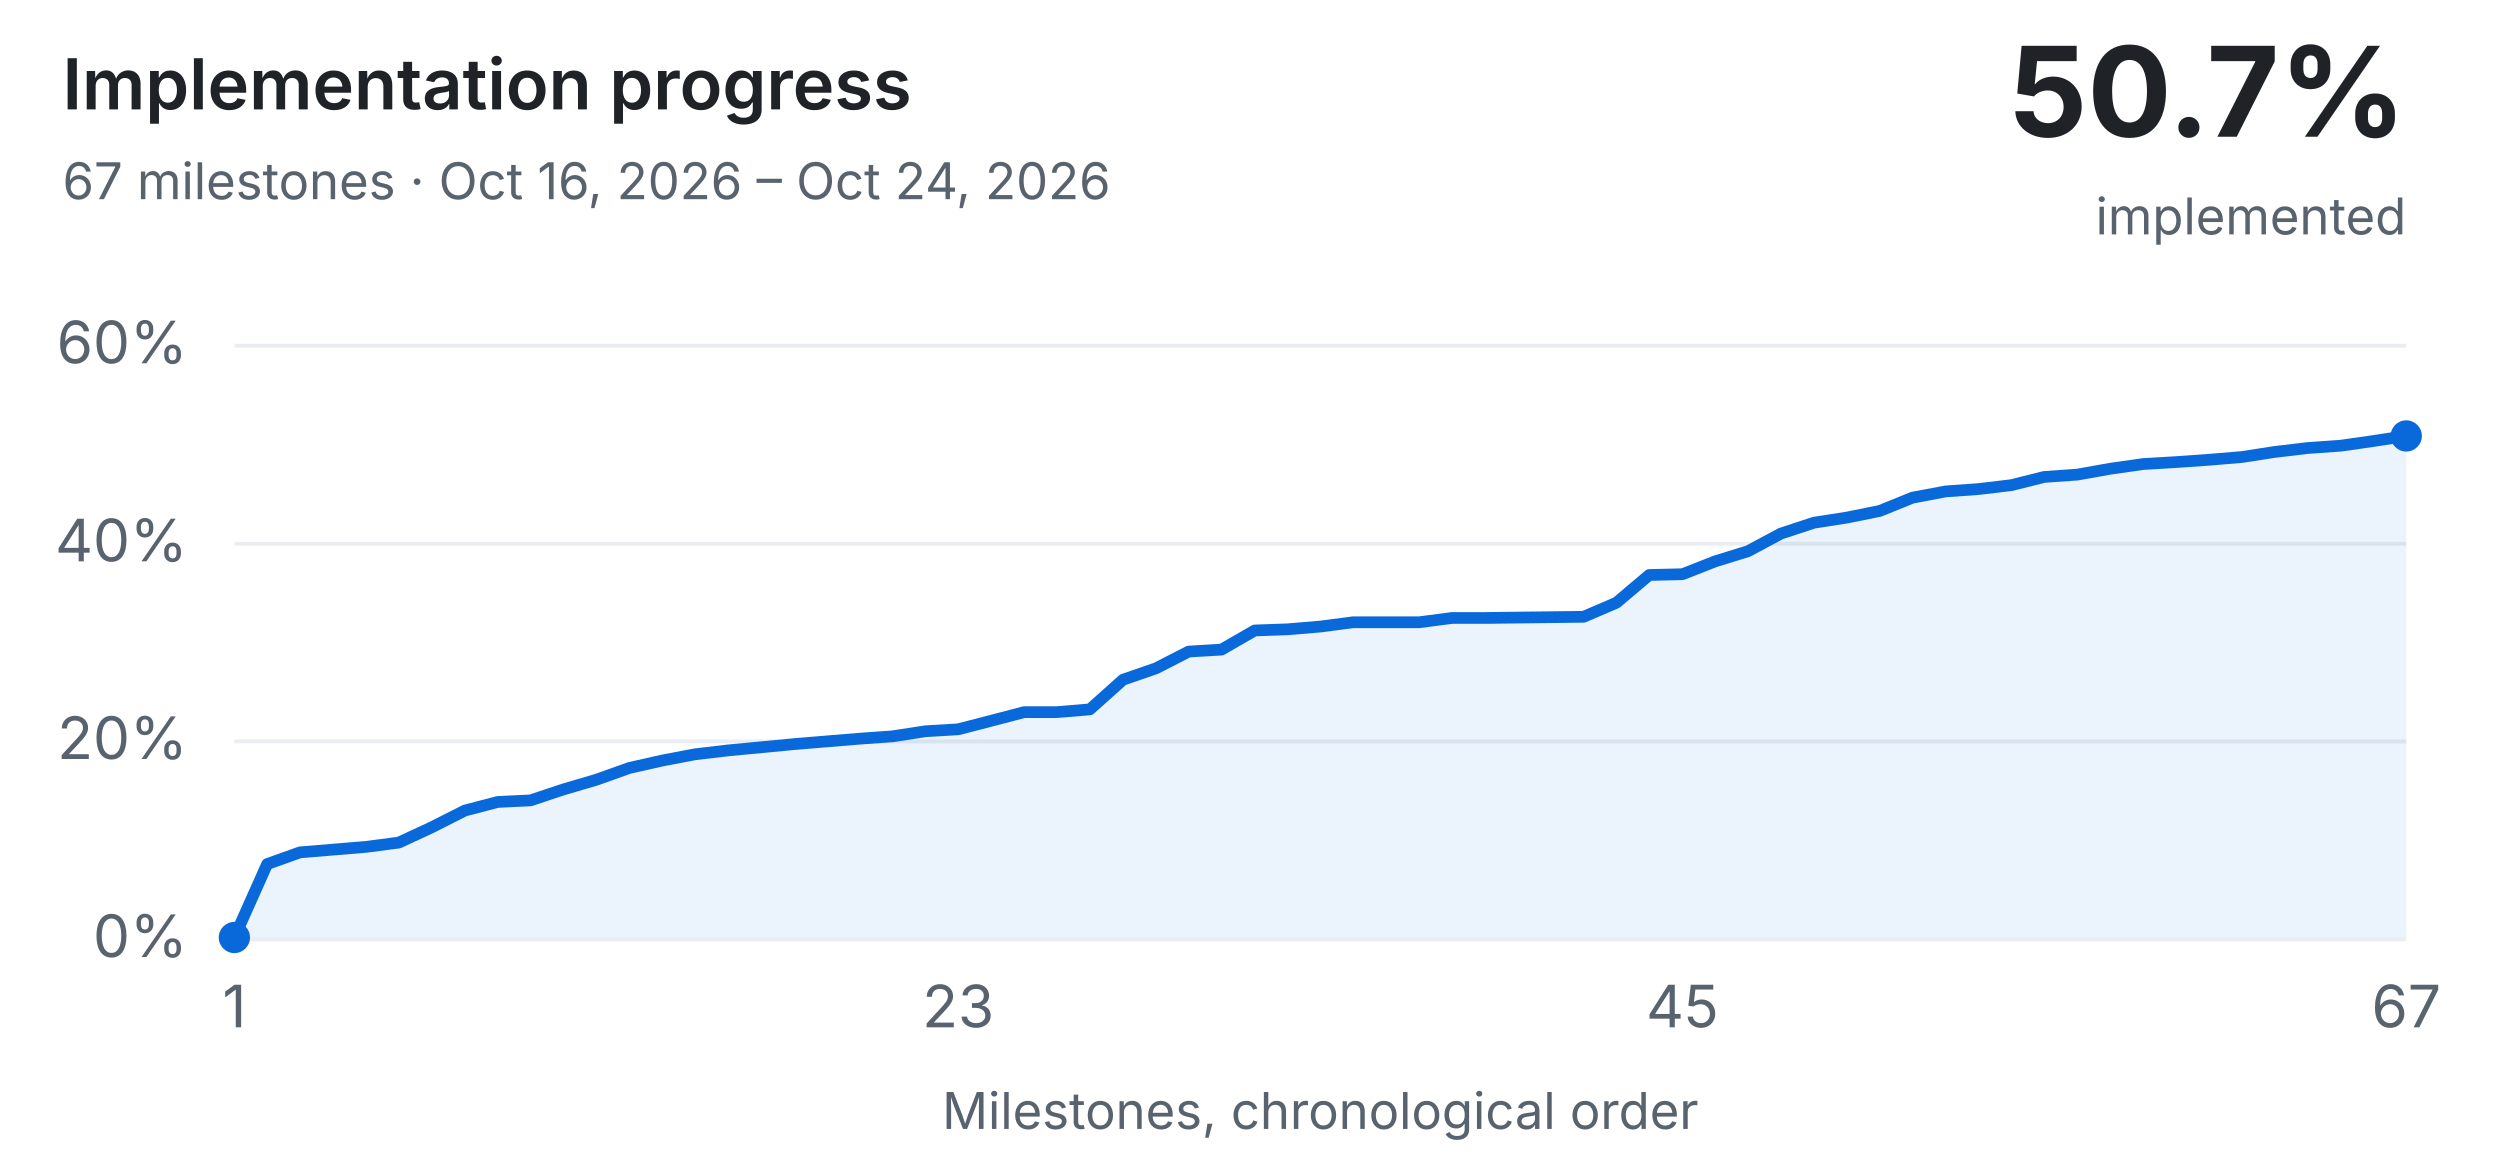
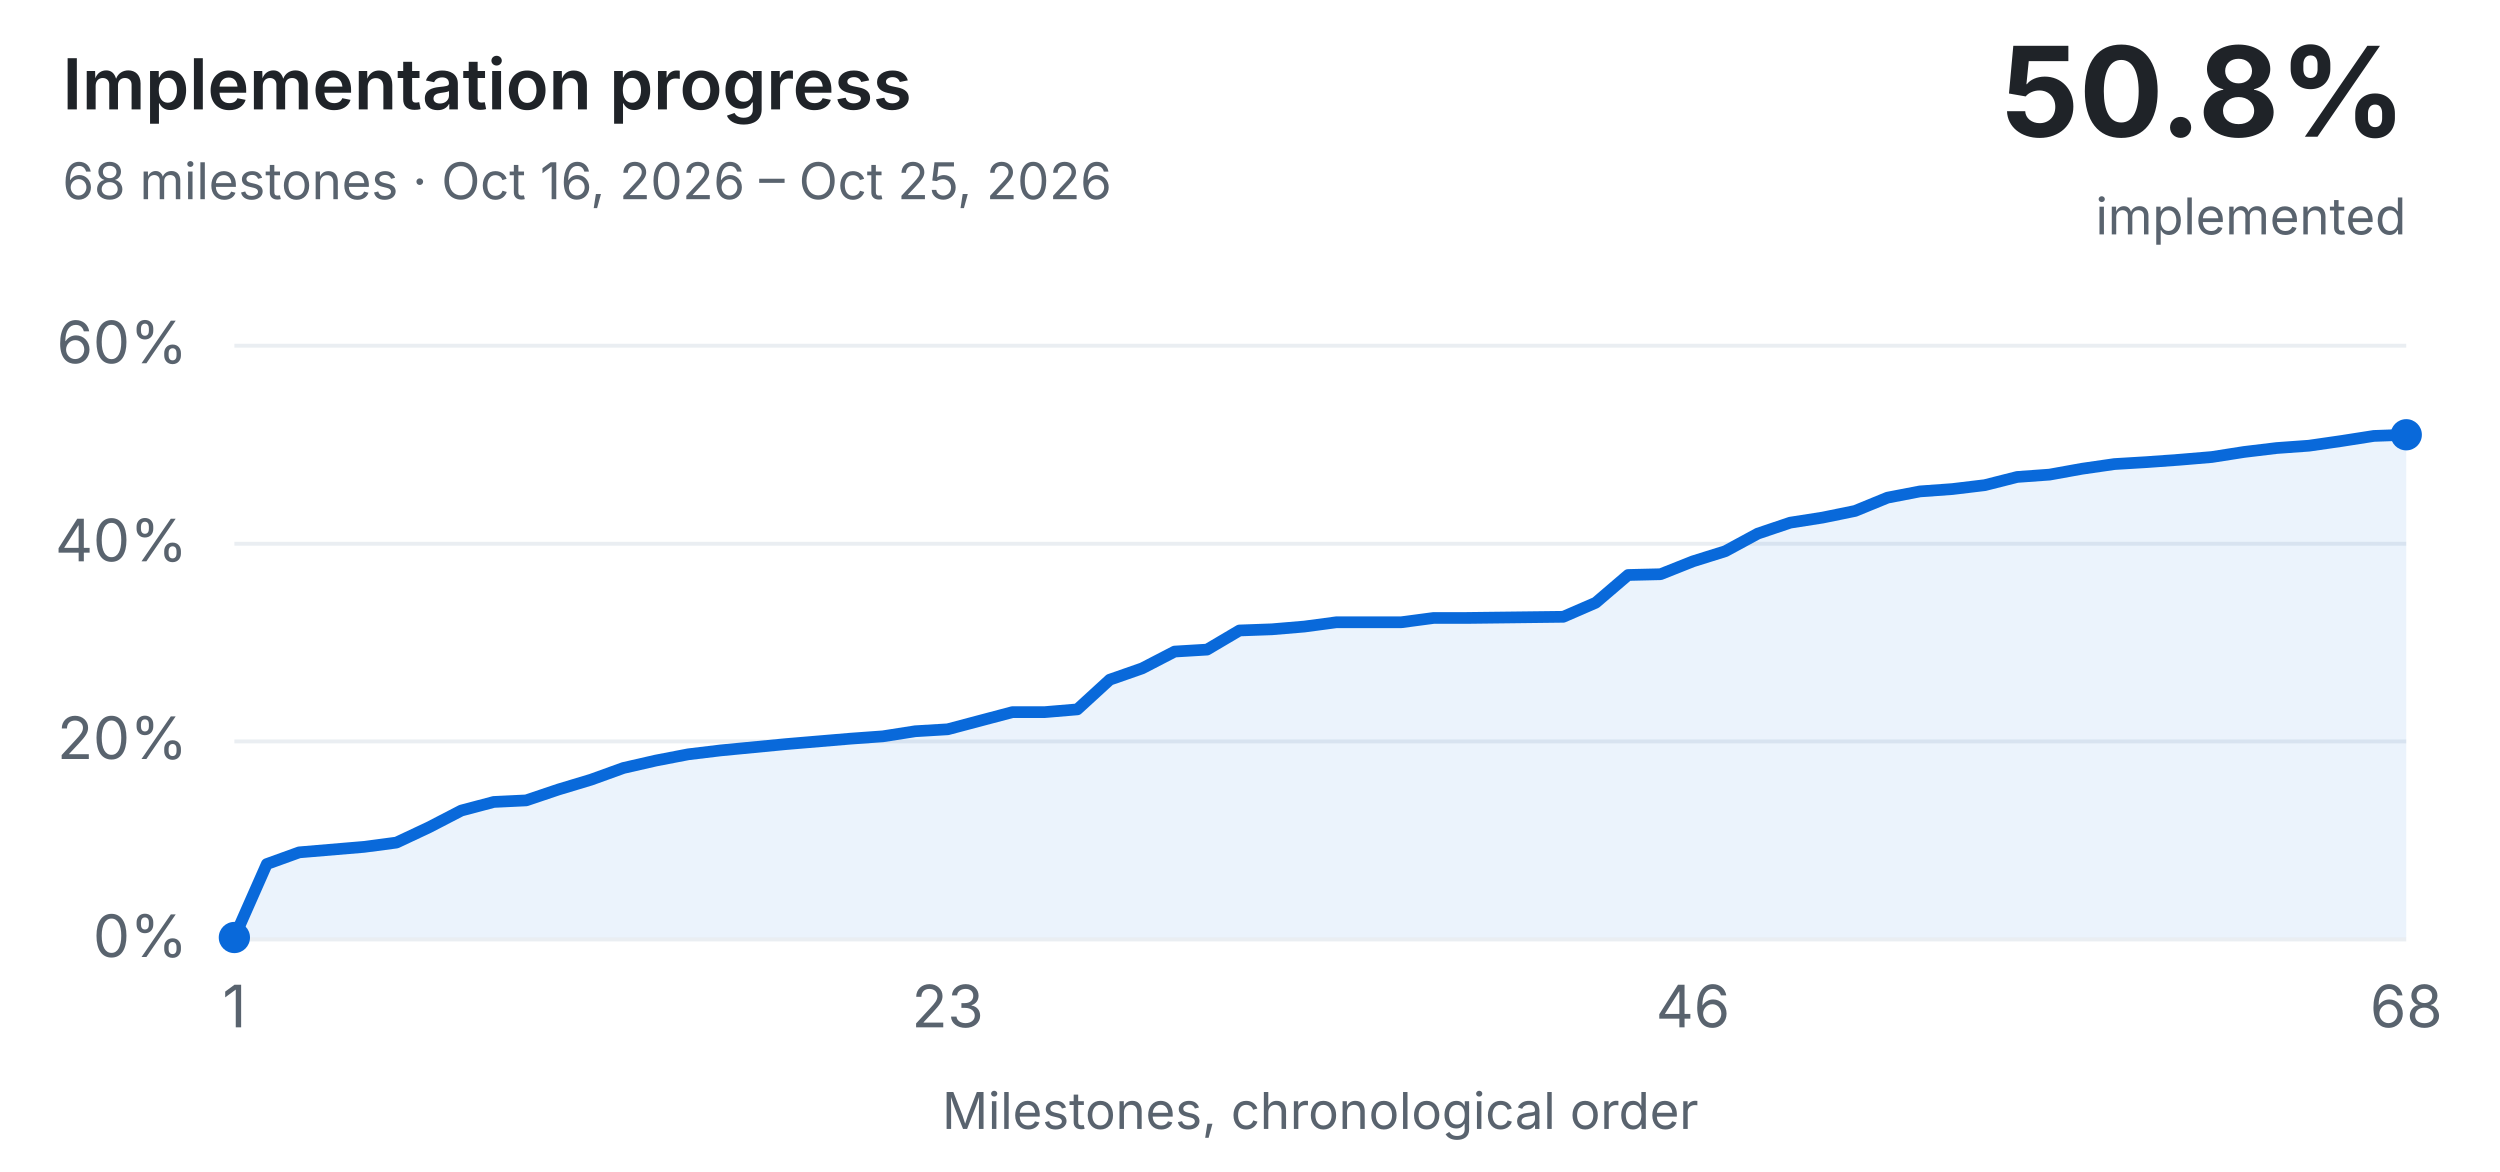
<svg xmlns="http://www.w3.org/2000/svg" width="640" height="300" viewBox="0 0 640 300" role="img" aria-labelledby="history-title history-description">
  <style>text{font:13px system-ui,-apple-system,Segoe UI,sans-serif;fill:#1f2328}.dim{fill:#59636e}.bg{fill:#eaeef2}.done{fill:#1a7f37}.part{fill:#d4a72c}.unchecked{fill:#0969da}@media (prefers-color-scheme:dark){text{fill:#e6edf3}.dim{fill:#9198a1}.bg{fill:#30363d}.done{fill:#3fb950}}</style>
  <style>
  .history-heading{font-size:18px;font-weight:600}
  .history-value{font-size:32px;font-weight:650}
  .history-axis{font-size:15px}
  .history-line{fill:none;stroke:#0969da;stroke-width:3;stroke-linecap:round;stroke-linejoin:round}
  .history-point,.history-area{fill:#0969da}
  .history-area{fill-opacity:.08}
  @media (prefers-color-scheme:dark){.history-line{stroke:#58a6ff}.history-point,.history-area{fill:#58a6ff}}
</style>
  <text class="history-heading" x="16" y="28">Implementation progress</text>
-   <text class="dim" x="16" y="51">67 milestones · Oct 16, 2026 – Oct 24, 2026</text>
-   <text class="history-value" x="616" y="35" text-anchor="end">50.7%</text>
+   <text class="dim" x="16" y="51">68 milestones · Oct 16, 2026 – Oct 25, 2026</text>
+   <text class="history-value" x="616" y="35" text-anchor="end">50.8%</text>
  <text class="dim" x="616" y="60" text-anchor="end">implemented</text>
  <rect class="bg" x="60" y="240.0" width="556" height="1" />
  <text class="dim history-axis" x="48" y="245.0" text-anchor="end">0%</text>
  <rect class="bg" x="60" y="189.3" width="556" height="1" />
  <text class="dim history-axis" x="48" y="194.3" text-anchor="end">20%</text>
  <rect class="bg" x="60" y="138.7" width="556" height="1" />
  <text class="dim history-axis" x="48" y="143.7" text-anchor="end">40%</text>
  <rect class="bg" x="60" y="88.0" width="556" height="1" />
  <text class="dim history-axis" x="48" y="93.0" text-anchor="end">60%</text>
-   <polygon class="history-area" points="60.0,240 60.0,240.0 68.4,221.2 76.8,218.2 85.3,217.5 93.7,216.8 102.1,215.7 110.5,211.8 119.0,207.5 127.4,205.3 135.8,204.9 144.2,202.1 152.7,199.6 161.1,196.6 169.5,194.7 177.9,193.1 186.4,192.1 194.8,191.3 203.2,190.5 211.6,189.8 220.1,189.1 228.5,188.5 236.9,187.2 245.3,186.7 253.8,184.5 262.2,182.3 270.6,182.3 279.0,181.6 287.5,174.0 295.9,171.1 304.3,166.8 312.7,166.3 321.2,161.4 329.6,161.1 338.0,160.4 346.4,159.3 354.8,159.3 363.3,159.3 371.7,158.2 380.1,158.2 388.5,158.1 397.0,158.0 405.4,157.9 413.8,154.3 422.2,147.2 430.7,147.0 439.1,143.7 447.5,141.1 455.9,136.6 464.4,133.8 472.8,132.5 481.2,130.8 489.6,127.4 498.1,125.8 506.5,125.2 514.9,124.2 523.3,122.1 531.8,121.5 540.2,120.0 548.6,118.8 557.0,118.3 565.5,117.7 573.9,117.0 582.3,115.7 590.7,114.7 599.2,114.1 607.6,112.9 616.0,111.6 616.0,240" />
-   <polyline class="history-line" points="60.0,240.0 68.4,221.2 76.8,218.2 85.3,217.5 93.7,216.8 102.1,215.7 110.5,211.8 119.0,207.5 127.4,205.3 135.8,204.9 144.2,202.1 152.7,199.6 161.1,196.6 169.5,194.7 177.9,193.1 186.4,192.1 194.8,191.3 203.2,190.5 211.6,189.8 220.1,189.1 228.5,188.5 236.9,187.2 245.3,186.7 253.8,184.5 262.2,182.3 270.6,182.3 279.0,181.6 287.5,174.0 295.9,171.1 304.3,166.8 312.7,166.3 321.2,161.4 329.6,161.1 338.0,160.4 346.4,159.3 354.8,159.3 363.3,159.3 371.7,158.2 380.1,158.2 388.5,158.1 397.0,158.0 405.4,157.9 413.8,154.3 422.2,147.2 430.7,147.0 439.1,143.7 447.5,141.1 455.9,136.6 464.4,133.8 472.8,132.5 481.2,130.8 489.6,127.4 498.1,125.8 506.5,125.2 514.9,124.2 523.3,122.1 531.8,121.5 540.2,120.0 548.6,118.8 557.0,118.3 565.5,117.7 573.9,117.0 582.3,115.7 590.7,114.7 599.2,114.1 607.6,112.9 616.0,111.6" />
+   <polygon class="history-area" points="60.0,240 60.0,240.0 68.3,221.2 76.6,218.2 84.9,217.5 93.2,216.8 101.5,215.7 109.8,211.8 118.1,207.5 126.4,205.3 134.7,204.9 143.0,202.1 151.3,199.6 159.6,196.6 167.9,194.7 176.2,193.1 184.5,192.1 192.8,191.3 201.1,190.5 209.4,189.8 217.7,189.1 226.0,188.5 234.3,187.2 242.6,186.7 250.9,184.5 259.2,182.3 267.5,182.3 275.8,181.6 284.1,174.0 292.4,171.1 300.7,166.8 309.0,166.3 317.3,161.4 325.6,161.1 333.9,160.4 342.1,159.3 350.4,159.3 358.7,159.3 367.0,158.2 375.3,158.2 383.6,158.1 391.9,158.0 400.2,157.9 408.5,154.3 416.8,147.2 425.1,147.0 433.4,143.7 441.7,141.1 450.0,136.6 458.3,133.8 466.6,132.5 474.9,130.8 483.2,127.4 491.5,125.8 499.8,125.2 508.1,124.2 516.4,122.1 524.7,121.5 533.0,120.0 541.3,118.8 549.6,118.3 557.9,117.7 566.2,117.0 574.5,115.7 582.8,114.7 591.1,114.1 599.4,112.9 607.7,111.6 616.0,111.3 616.0,240" />
+   <polyline class="history-line" points="60.0,240.0 68.3,221.2 76.6,218.2 84.9,217.5 93.2,216.8 101.5,215.7 109.8,211.8 118.1,207.5 126.4,205.3 134.7,204.9 143.0,202.1 151.3,199.6 159.6,196.6 167.9,194.7 176.2,193.1 184.5,192.1 192.8,191.3 201.1,190.5 209.4,189.8 217.7,189.1 226.0,188.5 234.3,187.2 242.6,186.7 250.9,184.5 259.2,182.3 267.5,182.3 275.8,181.6 284.1,174.0 292.4,171.1 300.7,166.8 309.0,166.3 317.3,161.4 325.6,161.1 333.9,160.4 342.1,159.3 350.4,159.3 358.7,159.3 367.0,158.2 375.3,158.2 383.6,158.1 391.9,158.0 400.2,157.9 408.5,154.3 416.8,147.2 425.1,147.0 433.4,143.7 441.7,141.1 450.0,136.6 458.3,133.8 466.6,132.5 474.9,130.8 483.2,127.4 491.5,125.8 499.8,125.2 508.1,124.2 516.4,122.1 524.7,121.5 533.0,120.0 541.3,118.8 549.6,118.3 557.9,117.7 566.2,117.0 574.5,115.7 582.8,114.7 591.1,114.1 599.4,112.9 607.7,111.6 616.0,111.3" />
  <circle class="history-point" cx="60.0" cy="240.0" r="4" />
-   <circle fill="transparent" cx="68.4" cy="221.2" r="3" />
-   <circle fill="transparent" cx="76.8" cy="218.2" r="3" />
-   <circle fill="transparent" cx="85.3" cy="217.5" r="3" />
-   <circle fill="transparent" cx="93.7" cy="216.8" r="3" />
-   <circle fill="transparent" cx="102.1" cy="215.7" r="3" />
-   <circle fill="transparent" cx="110.5" cy="211.8" r="3" />
-   <circle fill="transparent" cx="119.0" cy="207.5" r="3" />
-   <circle fill="transparent" cx="127.4" cy="205.3" r="3" />
-   <circle fill="transparent" cx="135.8" cy="204.9" r="3" />
-   <circle fill="transparent" cx="144.2" cy="202.1" r="3" />
-   <circle fill="transparent" cx="152.7" cy="199.6" r="3" />
-   <circle fill="transparent" cx="161.1" cy="196.6" r="3" />
-   <circle fill="transparent" cx="169.5" cy="194.7" r="3" />
-   <circle fill="transparent" cx="177.9" cy="193.1" r="3" />
-   <circle fill="transparent" cx="186.4" cy="192.1" r="3" />
-   <circle fill="transparent" cx="194.8" cy="191.3" r="3" />
-   <circle fill="transparent" cx="203.2" cy="190.5" r="3" />
-   <circle fill="transparent" cx="211.6" cy="189.8" r="3" />
-   <circle fill="transparent" cx="220.1" cy="189.1" r="3" />
-   <circle fill="transparent" cx="228.5" cy="188.5" r="3" />
-   <circle fill="transparent" cx="236.9" cy="187.2" r="3" />
-   <circle fill="transparent" cx="245.3" cy="186.7" r="3" />
-   <circle fill="transparent" cx="253.8" cy="184.5" r="3" />
-   <circle fill="transparent" cx="262.2" cy="182.3" r="3" />
-   <circle fill="transparent" cx="270.6" cy="182.3" r="3" />
-   <circle fill="transparent" cx="279.0" cy="181.6" r="3" />
-   <circle fill="transparent" cx="287.5" cy="174.0" r="3" />
-   <circle fill="transparent" cx="295.9" cy="171.1" r="3" />
-   <circle fill="transparent" cx="304.3" cy="166.8" r="3" />
-   <circle fill="transparent" cx="312.7" cy="166.3" r="3" />
-   <circle fill="transparent" cx="321.2" cy="161.4" r="3" />
-   <circle fill="transparent" cx="329.6" cy="161.1" r="3" />
-   <circle fill="transparent" cx="338.0" cy="160.4" r="3" />
-   <circle fill="transparent" cx="346.4" cy="159.3" r="3" />
-   <circle fill="transparent" cx="354.8" cy="159.3" r="3" />
-   <circle fill="transparent" cx="363.3" cy="159.3" r="3" />
-   <circle fill="transparent" cx="371.7" cy="158.2" r="3" />
-   <circle fill="transparent" cx="380.1" cy="158.2" r="3" />
-   <circle fill="transparent" cx="388.5" cy="158.1" r="3" />
-   <circle fill="transparent" cx="397.0" cy="158.0" r="3" />
-   <circle fill="transparent" cx="405.4" cy="157.9" r="3" />
-   <circle fill="transparent" cx="413.8" cy="154.3" r="3" />
-   <circle fill="transparent" cx="422.2" cy="147.2" r="3" />
-   <circle fill="transparent" cx="430.7" cy="147.0" r="3" />
-   <circle fill="transparent" cx="439.1" cy="143.7" r="3" />
-   <circle fill="transparent" cx="447.5" cy="141.1" r="3" />
-   <circle fill="transparent" cx="455.9" cy="136.6" r="3" />
-   <circle fill="transparent" cx="464.4" cy="133.8" r="3" />
-   <circle fill="transparent" cx="472.8" cy="132.5" r="3" />
-   <circle fill="transparent" cx="481.2" cy="130.8" r="3" />
-   <circle fill="transparent" cx="489.6" cy="127.4" r="3" />
-   <circle fill="transparent" cx="498.1" cy="125.8" r="3" />
-   <circle fill="transparent" cx="506.5" cy="125.2" r="3" />
-   <circle fill="transparent" cx="514.9" cy="124.2" r="3" />
-   <circle fill="transparent" cx="523.3" cy="122.1" r="3" />
-   <circle fill="transparent" cx="531.8" cy="121.5" r="3" />
-   <circle fill="transparent" cx="540.2" cy="120.0" r="3" />
-   <circle fill="transparent" cx="548.6" cy="118.8" r="3" />
-   <circle fill="transparent" cx="557.0" cy="118.3" r="3" />
-   <circle fill="transparent" cx="565.5" cy="117.7" r="3" />
-   <circle fill="transparent" cx="573.9" cy="117.0" r="3" />
-   <circle fill="transparent" cx="582.3" cy="115.7" r="3" />
-   <circle fill="transparent" cx="590.7" cy="114.7" r="3" />
-   <circle fill="transparent" cx="599.2" cy="114.1" r="3" />
-   <circle fill="transparent" cx="607.6" cy="112.9" r="3" />
-   <circle class="history-point" cx="616.0" cy="111.6" r="4" />
+   <circle fill="transparent" cx="68.3" cy="221.2" r="3" />
+   <circle fill="transparent" cx="76.6" cy="218.2" r="3" />
+   <circle fill="transparent" cx="84.9" cy="217.5" r="3" />
+   <circle fill="transparent" cx="93.2" cy="216.8" r="3" />
+   <circle fill="transparent" cx="101.5" cy="215.7" r="3" />
+   <circle fill="transparent" cx="109.8" cy="211.8" r="3" />
+   <circle fill="transparent" cx="118.1" cy="207.5" r="3" />
+   <circle fill="transparent" cx="126.4" cy="205.3" r="3" />
+   <circle fill="transparent" cx="134.7" cy="204.9" r="3" />
+   <circle fill="transparent" cx="143.0" cy="202.1" r="3" />
+   <circle fill="transparent" cx="151.3" cy="199.6" r="3" />
+   <circle fill="transparent" cx="159.6" cy="196.6" r="3" />
+   <circle fill="transparent" cx="167.9" cy="194.7" r="3" />
+   <circle fill="transparent" cx="176.2" cy="193.1" r="3" />
+   <circle fill="transparent" cx="184.5" cy="192.1" r="3" />
+   <circle fill="transparent" cx="192.8" cy="191.3" r="3" />
+   <circle fill="transparent" cx="201.1" cy="190.5" r="3" />
+   <circle fill="transparent" cx="209.4" cy="189.8" r="3" />
+   <circle fill="transparent" cx="217.7" cy="189.1" r="3" />
+   <circle fill="transparent" cx="226.0" cy="188.5" r="3" />
+   <circle fill="transparent" cx="234.3" cy="187.2" r="3" />
+   <circle fill="transparent" cx="242.6" cy="186.7" r="3" />
+   <circle fill="transparent" cx="250.9" cy="184.5" r="3" />
+   <circle fill="transparent" cx="259.2" cy="182.3" r="3" />
+   <circle fill="transparent" cx="267.5" cy="182.3" r="3" />
+   <circle fill="transparent" cx="275.8" cy="181.6" r="3" />
+   <circle fill="transparent" cx="284.1" cy="174.0" r="3" />
+   <circle fill="transparent" cx="292.4" cy="171.1" r="3" />
+   <circle fill="transparent" cx="300.7" cy="166.8" r="3" />
+   <circle fill="transparent" cx="309.0" cy="166.3" r="3" />
+   <circle fill="transparent" cx="317.3" cy="161.4" r="3" />
+   <circle fill="transparent" cx="325.6" cy="161.1" r="3" />
+   <circle fill="transparent" cx="333.9" cy="160.4" r="3" />
+   <circle fill="transparent" cx="342.1" cy="159.3" r="3" />
+   <circle fill="transparent" cx="350.4" cy="159.3" r="3" />
+   <circle fill="transparent" cx="358.7" cy="159.3" r="3" />
+   <circle fill="transparent" cx="367.0" cy="158.2" r="3" />
+   <circle fill="transparent" cx="375.3" cy="158.2" r="3" />
+   <circle fill="transparent" cx="383.6" cy="158.1" r="3" />
+   <circle fill="transparent" cx="391.9" cy="158.0" r="3" />
+   <circle fill="transparent" cx="400.2" cy="157.9" r="3" />
+   <circle fill="transparent" cx="408.5" cy="154.3" r="3" />
+   <circle fill="transparent" cx="416.8" cy="147.2" r="3" />
+   <circle fill="transparent" cx="425.1" cy="147.0" r="3" />
+   <circle fill="transparent" cx="433.4" cy="143.7" r="3" />
+   <circle fill="transparent" cx="441.7" cy="141.1" r="3" />
+   <circle fill="transparent" cx="450.0" cy="136.6" r="3" />
+   <circle fill="transparent" cx="458.3" cy="133.8" r="3" />
+   <circle fill="transparent" cx="466.6" cy="132.5" r="3" />
+   <circle fill="transparent" cx="474.9" cy="130.8" r="3" />
+   <circle fill="transparent" cx="483.2" cy="127.4" r="3" />
+   <circle fill="transparent" cx="491.5" cy="125.8" r="3" />
+   <circle fill="transparent" cx="499.8" cy="125.2" r="3" />
+   <circle fill="transparent" cx="508.1" cy="124.2" r="3" />
+   <circle fill="transparent" cx="516.4" cy="122.1" r="3" />
+   <circle fill="transparent" cx="524.7" cy="121.5" r="3" />
+   <circle fill="transparent" cx="533.0" cy="120.0" r="3" />
+   <circle fill="transparent" cx="541.3" cy="118.8" r="3" />
+   <circle fill="transparent" cx="549.6" cy="118.3" r="3" />
+   <circle fill="transparent" cx="557.9" cy="117.7" r="3" />
+   <circle fill="transparent" cx="566.2" cy="117.0" r="3" />
+   <circle fill="transparent" cx="574.5" cy="115.7" r="3" />
+   <circle fill="transparent" cx="582.8" cy="114.7" r="3" />
+   <circle fill="transparent" cx="591.1" cy="114.1" r="3" />
+   <circle fill="transparent" cx="599.4" cy="112.9" r="3" />
+   <circle fill="transparent" cx="607.7" cy="111.6" r="3" />
+   <circle class="history-point" cx="616.0" cy="111.3" r="4" />
  <text class="dim history-axis" x="60.0" y="263" text-anchor="middle">1</text>
-   <text class="dim history-axis" x="245.3" y="263" text-anchor="middle">23</text>
-   <text class="dim history-axis" x="430.7" y="263" text-anchor="middle">45</text>
-   <text class="dim history-axis" x="616.0" y="263" text-anchor="middle">67</text>
+   <text class="dim history-axis" x="242.6" y="263" text-anchor="middle">23</text>
+   <text class="dim history-axis" x="433.4" y="263" text-anchor="middle">46</text>
+   <text class="dim history-axis" x="616.0" y="263" text-anchor="middle">68</text>
  <text class="dim" x="338" y="289" text-anchor="middle">Milestones, chronological order</text>
</svg>
